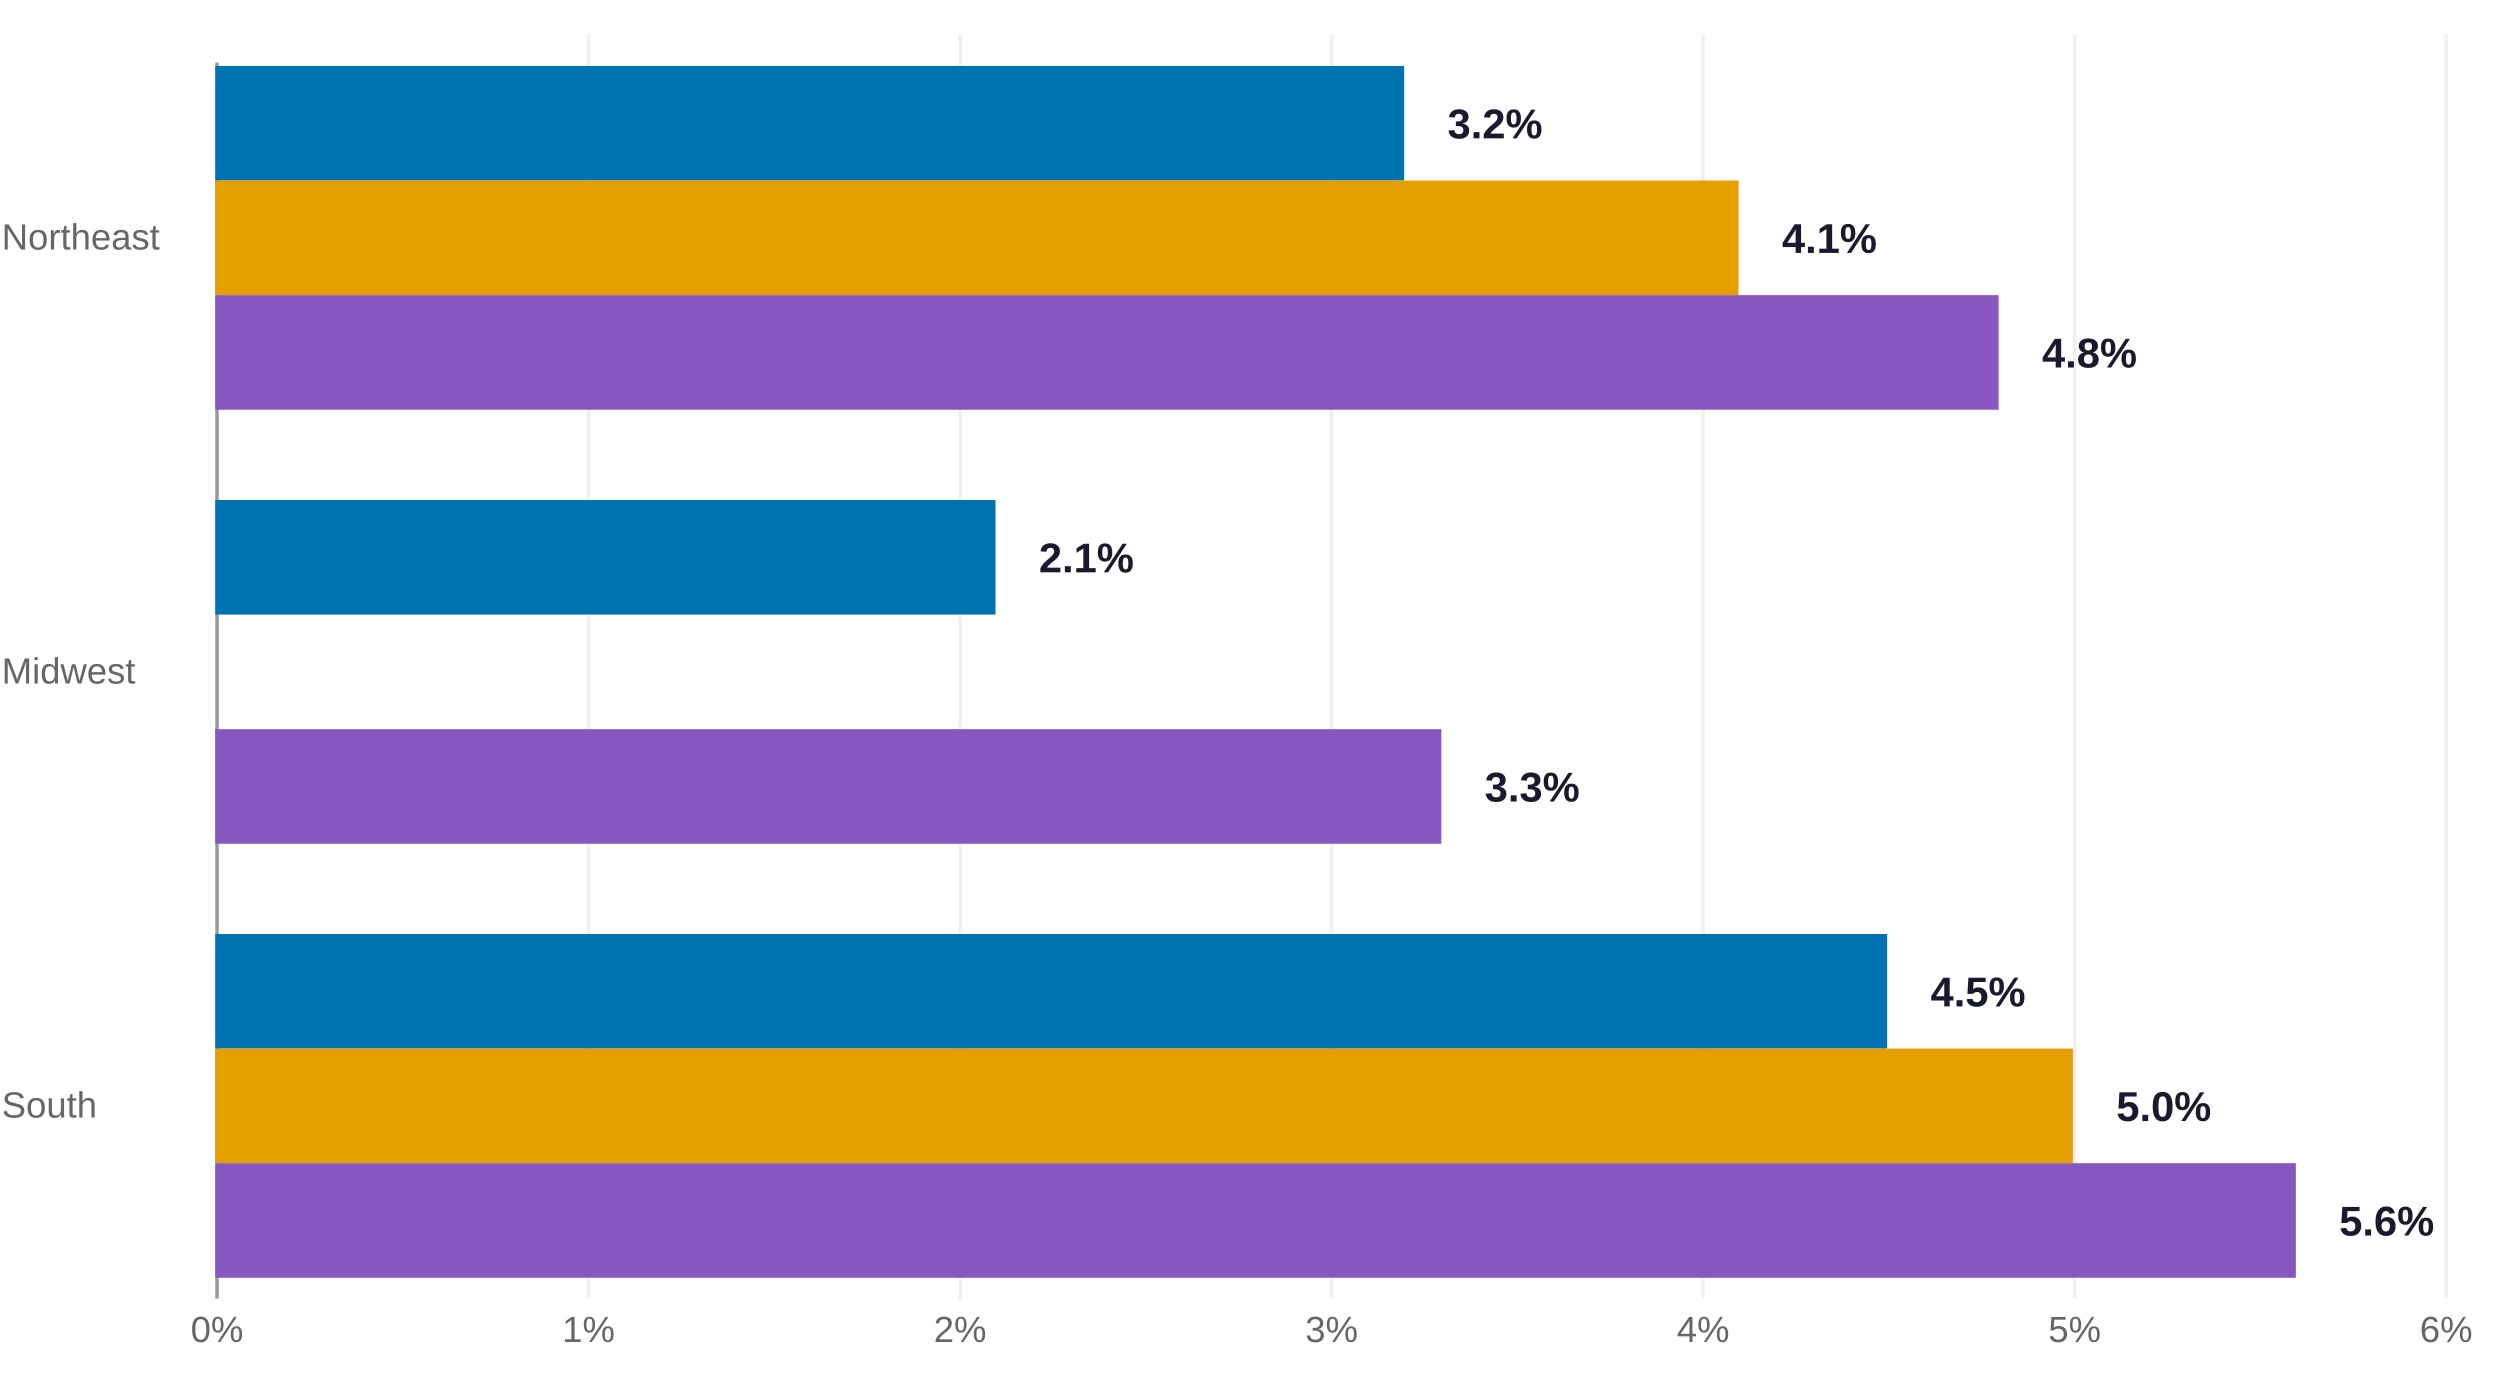
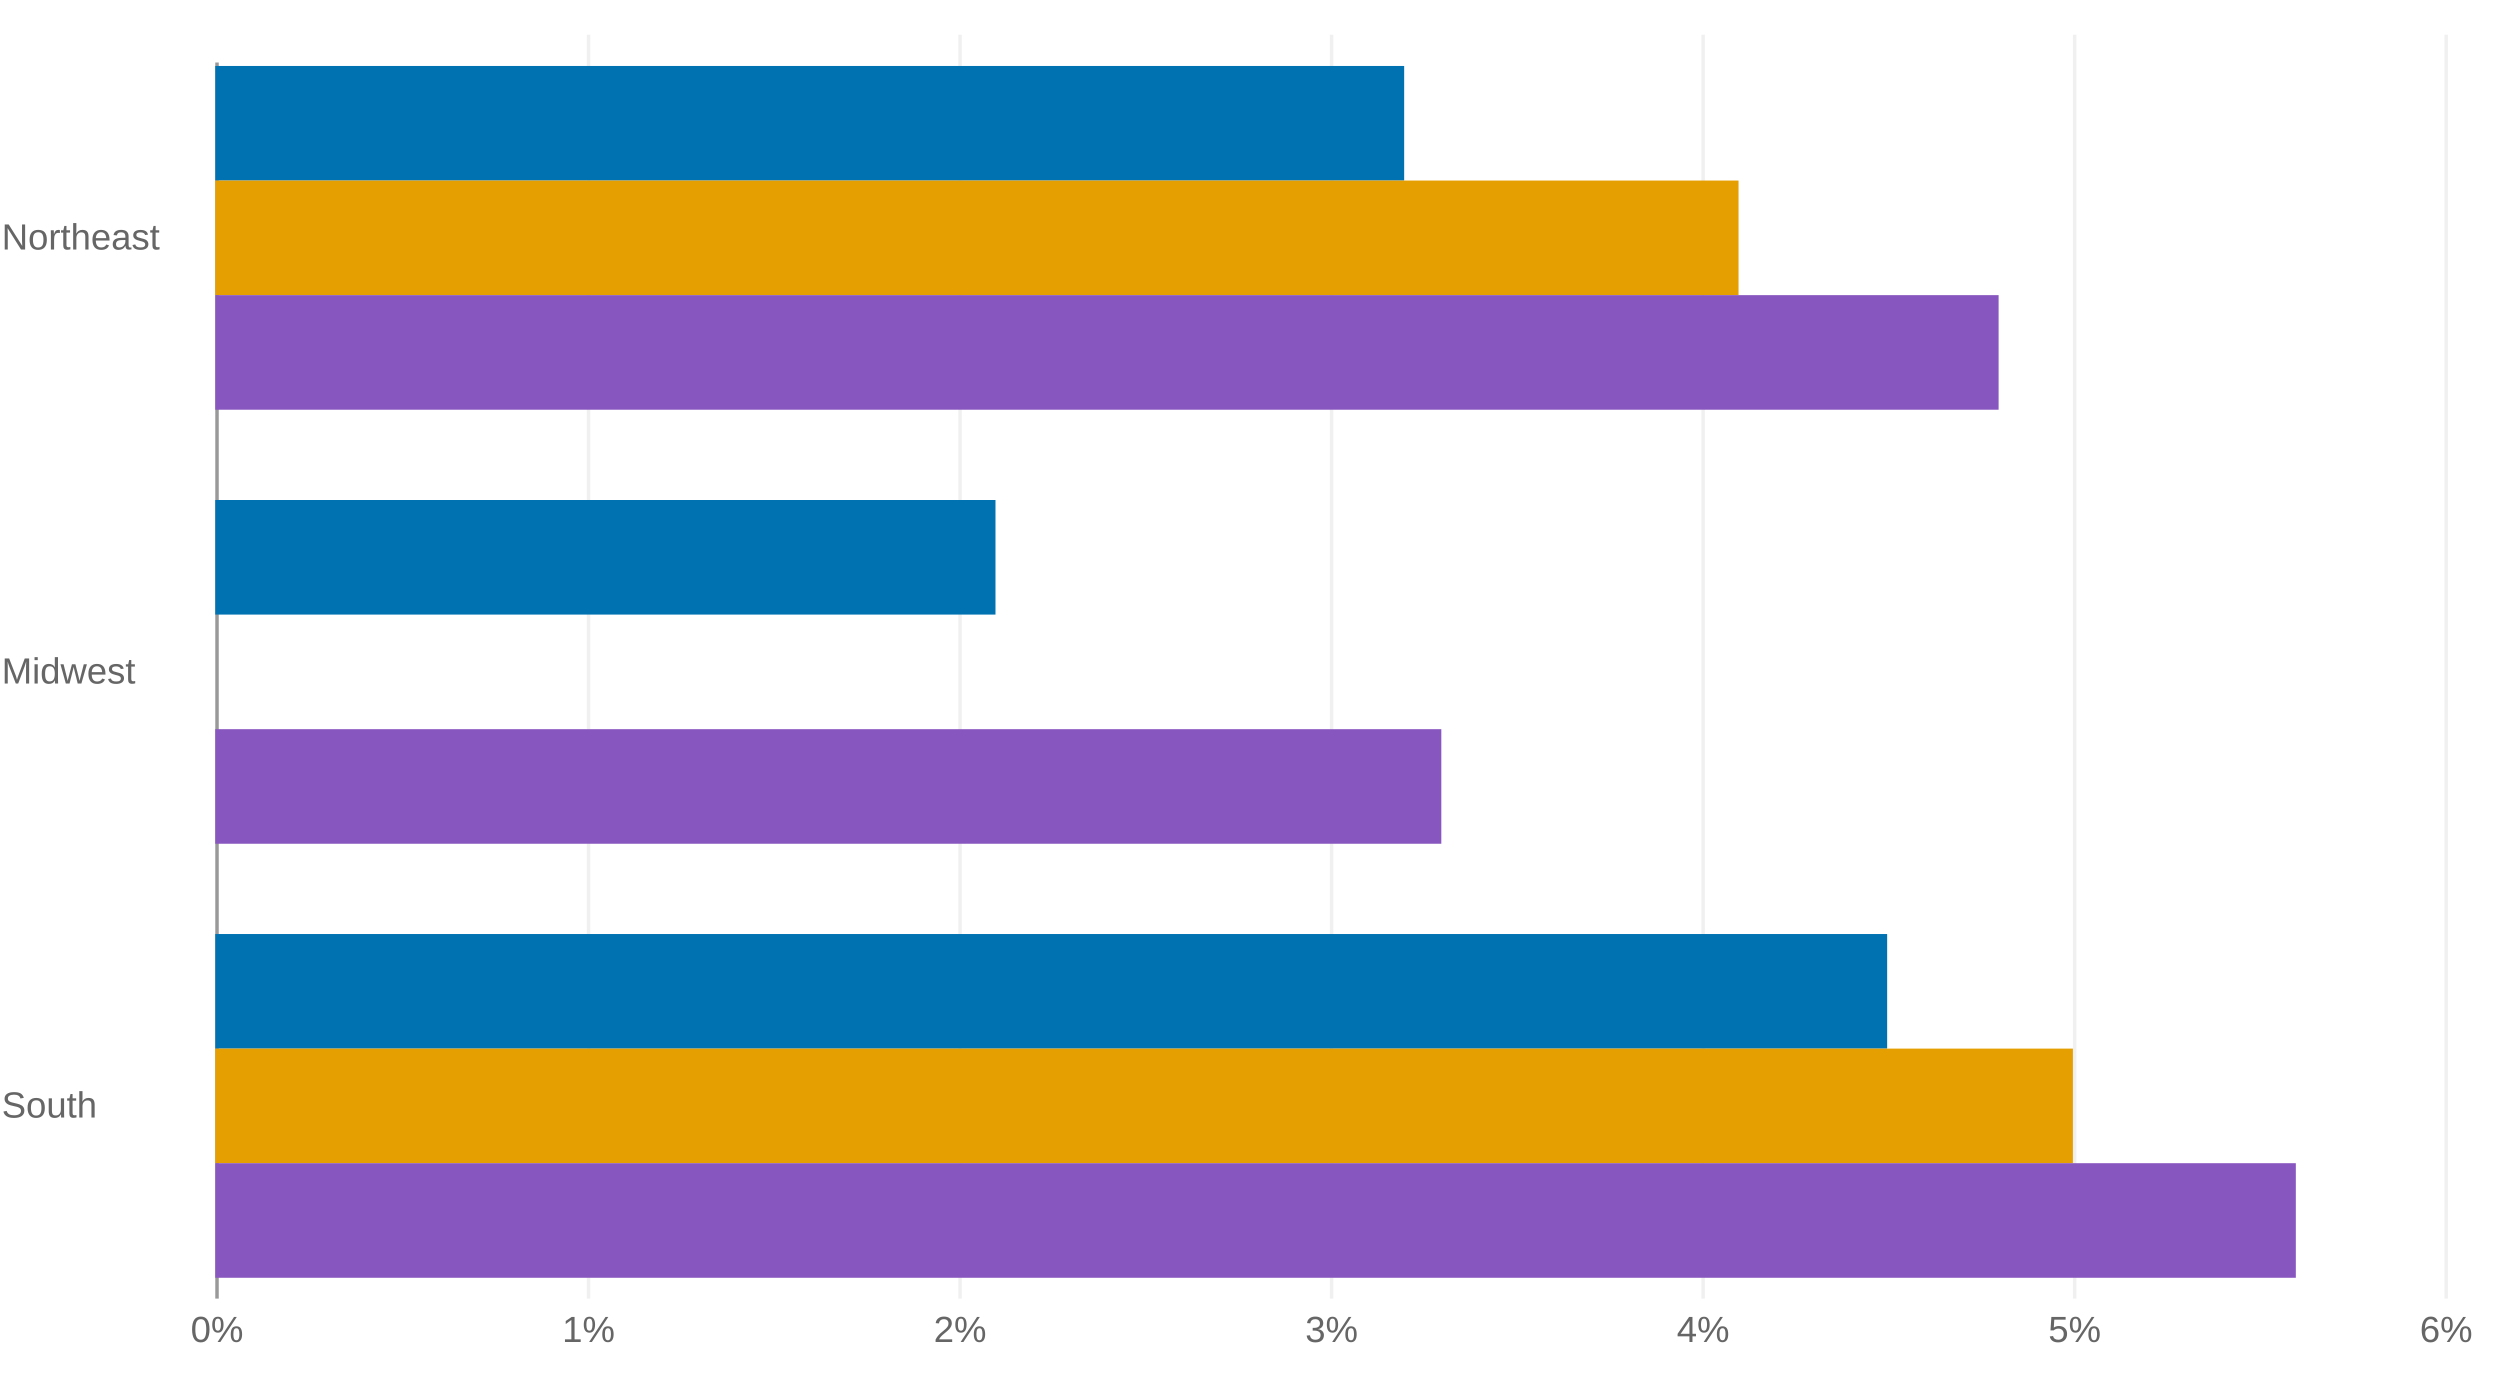
<svg class="tblchart" fill="currentColor" font-family="system-ui, sans-serif" font-size="10" text-anchor="middle" width="720" height="400" viewBox="0 0 720 400" style="background: transparent; color: rgb(74, 74, 74); font-family: Figtree, &quot;Source Sans 3&quot;, system-ui, -apple-system, &quot;Segoe UI&quot;, Arial, sans-serif; font-size: 10.5px; overflow: visible;" data-margin-left="62" data-margin-right="16" data-margin-top="18" data-margin-bottom="26">
  <style>:where(.tblchart) {
  --plot-background: white;
  display: block;
  height: auto;
  height: intrinsic;
  max-width: 100%;
}
:where(.tblchart text),
:where(.tblchart tspan) {
  white-space: pre;
}</style>
  <g aria-label="rule" transform="translate(0.5,0)">
    <g class="tbl-gridline" stroke="#F0F0F0" transform="translate(0,0)">
      <line x1="169" x2="169" y1="10" y2="374" />
      <line x1="276" x2="276" y1="10" y2="374" />
      <line x1="383" x2="383" y1="10" y2="374" />
      <line x1="490" x2="490" y1="10" y2="374" />
      <line x1="597" x2="597" y1="10" y2="374" />
      <line x1="704" x2="704" y1="10" y2="374" />
    </g>
  </g>
  <g aria-label="text" transform="translate(0.5,12.5)">
    <g class="tbl-x-tick-label" fill="#666666" font-size="10.5" font-weight="500" transform="translate(0,256)">
      <text transform="translate(62,118)">0%</text>
      <text transform="translate(169,118)">1%</text>
      <text transform="translate(276,118)">2%</text>
      <text transform="translate(383,118)">3%</text>
      <text transform="translate(490,118)">4%</text>
      <text transform="translate(597,118)">5%</text>
      <text transform="translate(704,118)">6%</text>
    </g>
  </g>
  <g aria-label="text" transform="translate(-61.5,0.5)">
    <g fill="#666666" text-anchor="start" font-size="10.5" font-weight="500" transform="translate(0,0)">
      <text y="0.32em" transform="translate(62,68)">Northeast</text>
    </g>
    <g fill="#666666" text-anchor="start" font-size="10.5" font-weight="500" transform="translate(0,125)">
      <text y="0.32em" transform="translate(62,68)">Midwest</text>
    </g>
    <g fill="#666666" text-anchor="start" font-size="10.5" font-weight="500" transform="translate(0,250)">
      <text y="0.32em" transform="translate(62,68)">South</text>
    </g>
  </g>
  <g aria-label="rule" transform="translate(0.5,0)">
    <g class="tbl-zero-baseline" stroke="#999999" transform="translate(0,0)">
      <line x1="62" x2="62" y1="18" y2="374" />
    </g>
  </g>
  <g aria-label="bar">
    <g transform="translate(0,0)">
      <rect x="62" width="342.4" y="19" height="33" fill="#0072B2" data-series="2019" />
      <rect x="62" width="438.7" y="52" height="33" fill="#E69F00" data-series="2022" />
      <rect x="62" width="513.6" y="85" height="33" fill="#8856BF" data-series="2025" />
    </g>
    <g transform="translate(0,125)">
      <rect x="62" width="224.7" y="19" height="33" fill="#0072B2" data-series="2019" />
      <rect x="62" width="0" y="52" height="33" fill="#E69F00" data-series="2022" />
      <rect x="62" width="353.1" y="85" height="33" fill="#8856BF" data-series="2025" />
    </g>
    <g transform="translate(0,250)">
      <rect x="62" width="481.5" y="19" height="33" fill="#0072B2" data-series="2019" />
      <rect x="62" width="535" y="52" height="33" fill="#E69F00" data-series="2022" />
      <rect x="62" width="599.2" y="85" height="33" fill="#8856BF" data-series="2025" />
    </g>
  </g>
-   <g aria-label="text" transform="translate(12.5,17)">
-     <g fill="#1A1A2E" text-anchor="start" font-size="12" font-weight="700" transform="translate(0,0)">
-       <text y="0.32em" transform="translate(404.4,19)">3.2%</text>
-       <text y="0.32em" transform="translate(500.7,52)">4.1%</text>
-       <text y="0.32em" transform="translate(575.6,85)">4.8%</text>
-     </g>
-     <g fill="#1A1A2E" text-anchor="start" font-size="12" font-weight="700" transform="translate(0,125)">
-       <text y="0.32em" transform="translate(286.7,19)">2.1%</text>
-       <text y="0.32em" transform="translate(415.1,85)">3.3%</text>
-     </g>
-     <g fill="#1A1A2E" text-anchor="start" font-size="12" font-weight="700" transform="translate(0,250)">
-       <text y="0.32em" transform="translate(543.5,19)">4.5%</text>
-       <text y="0.32em" transform="translate(597,52)">5.0%</text>
-       <text y="0.32em" transform="translate(661.2,85)">5.6%</text>
-     </g>
-   </g>
</svg>
